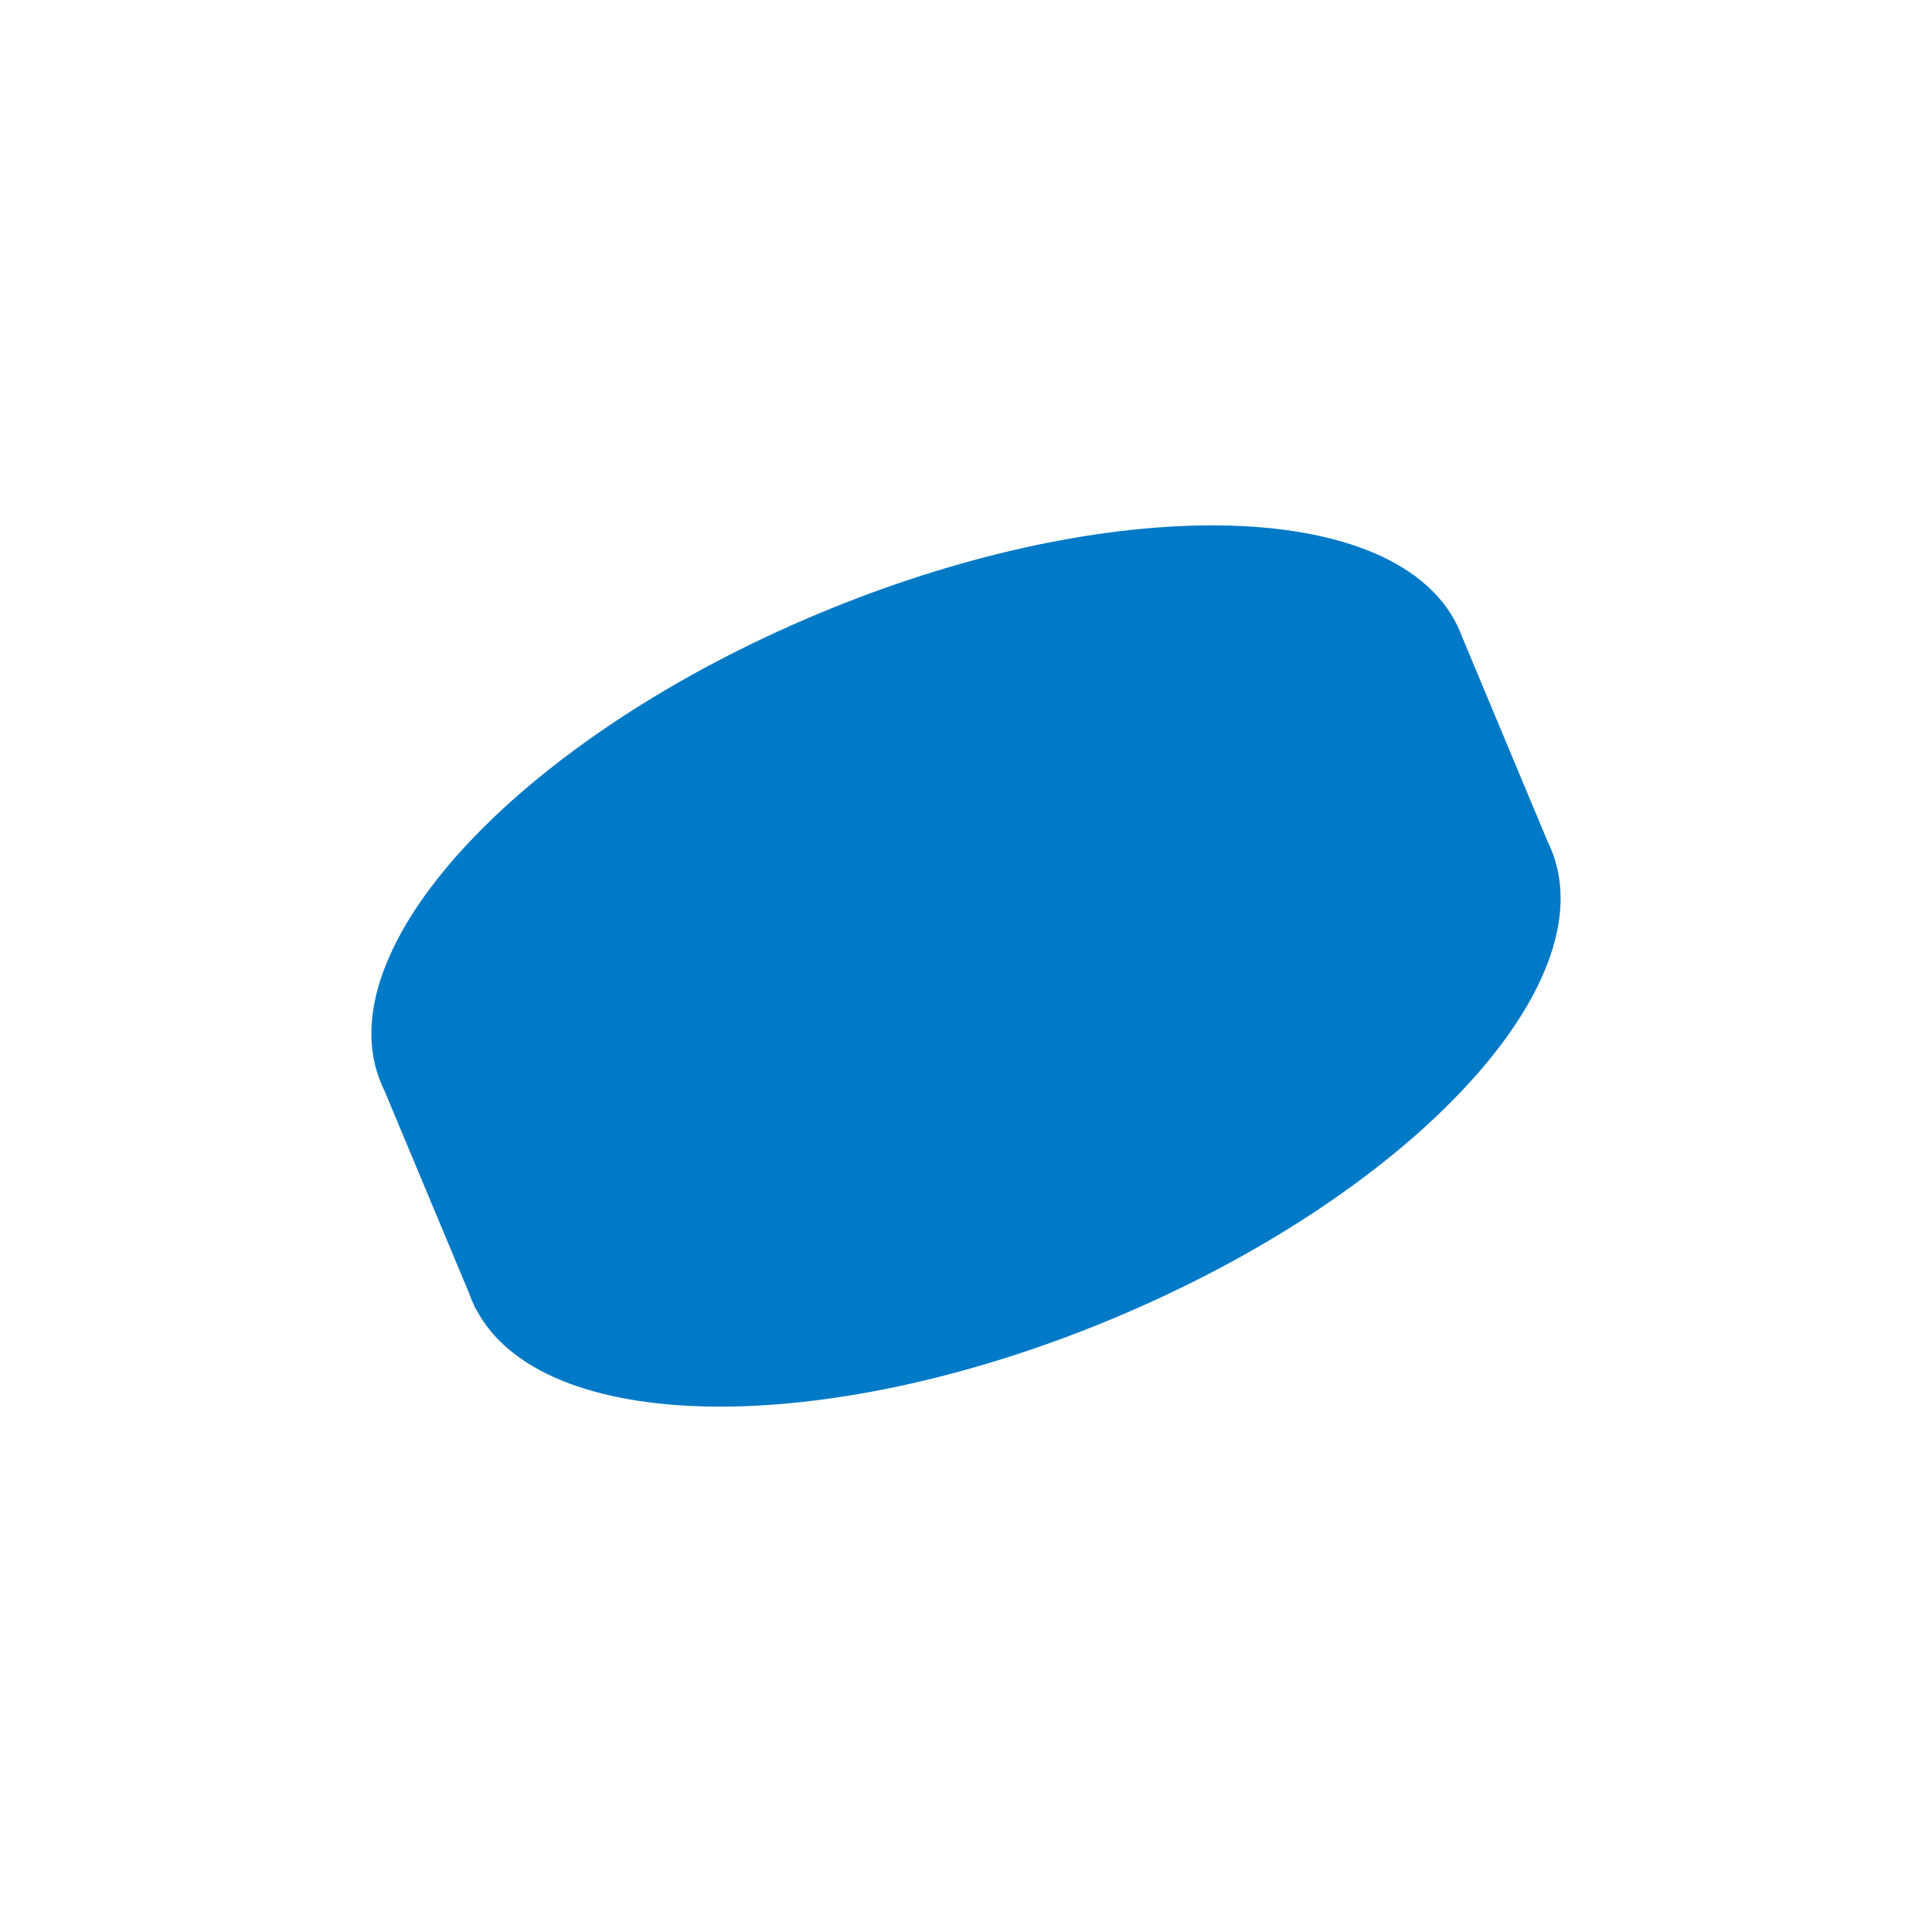
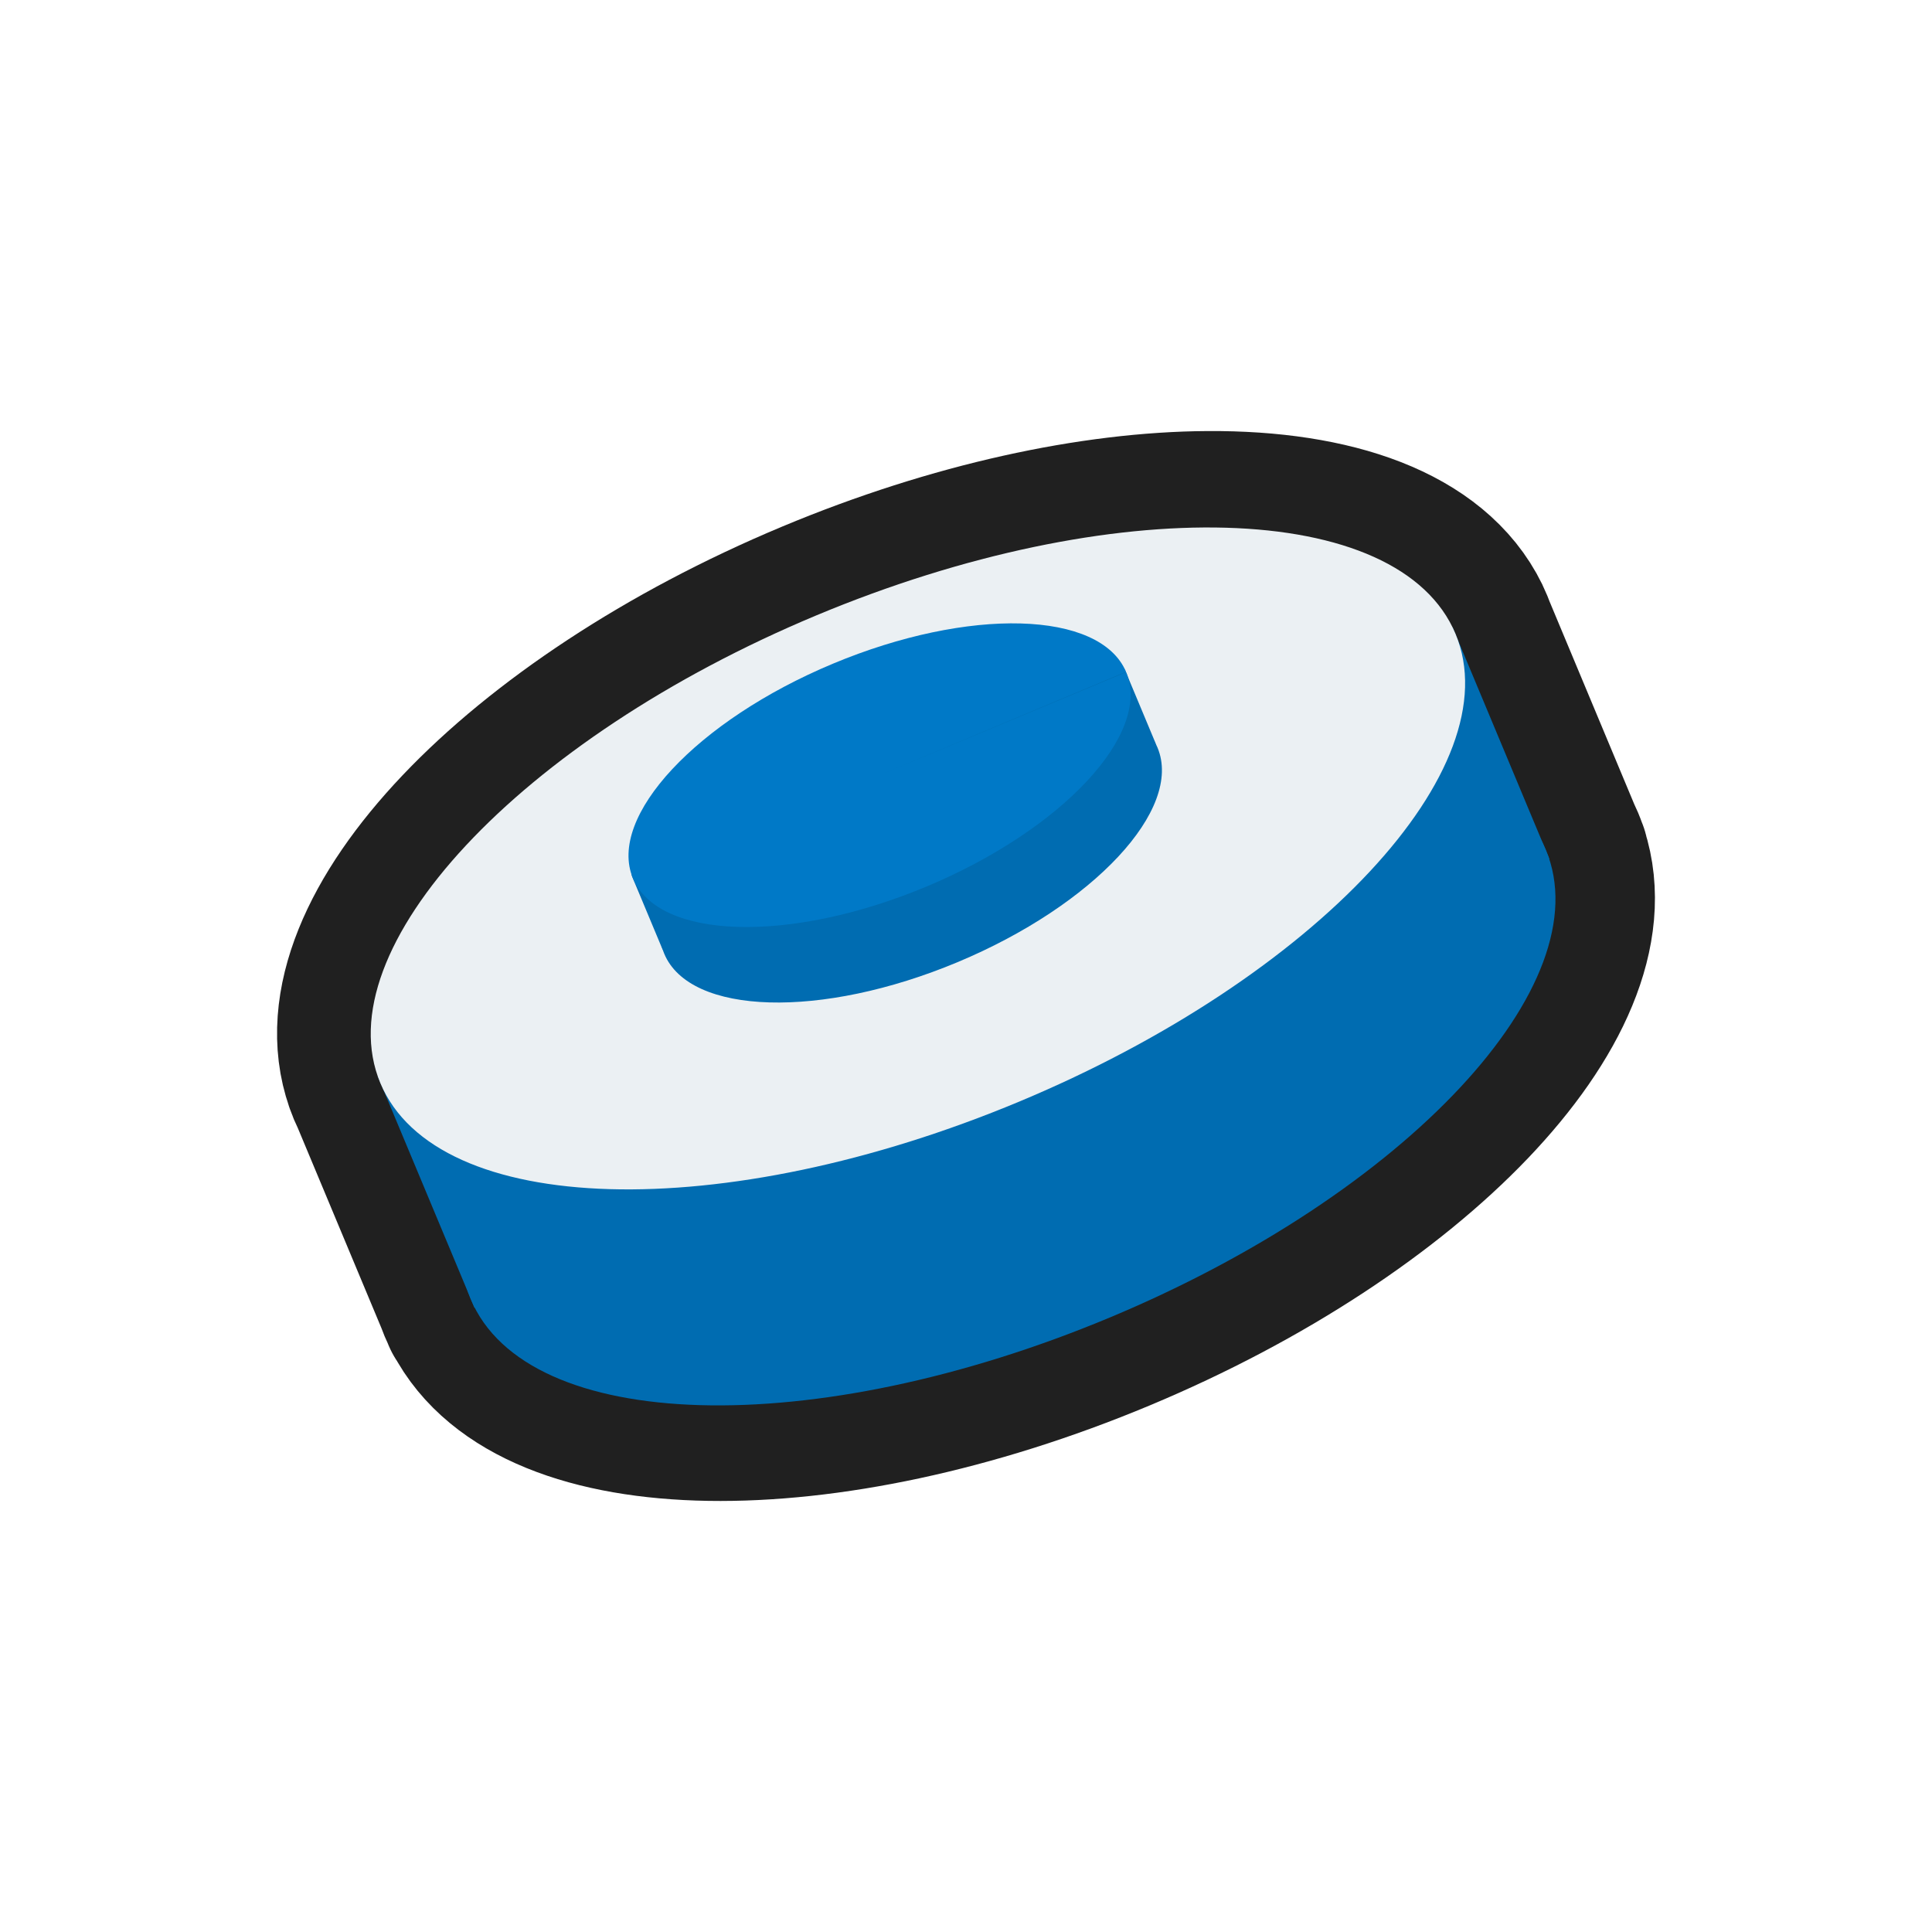
<svg xmlns="http://www.w3.org/2000/svg" xmlns:xlink="http://www.w3.org/1999/xlink" width="512" height="512" id="svg8471" version="1.1">
  <defs id="defs8473">
    <linearGradient xlink:href="#linearGradient3837-2-7" id="linearGradient4078" gradientUnits="userSpaceOnUse" gradientTransform="matrix(0.7071068,0.7071068,-0.7071068,0.7071068,235.9479,695.472)" x1="740.82" y1="357.632" x2="1074.445" y2="357.632" />
    <linearGradient id="linearGradient3837-2-7">
      <stop style="stop-color:#2e4f67;stop-opacity:0.204;" offset="0" id="stop3839-9-8" />
      <stop style="stop-color:#7e9cbd;stop-opacity:0.106;" offset="1" id="stop3841-81-8" />
    </linearGradient>
    <linearGradient id="linearGradient3837-2-1-7">
      <stop style="stop-color:#2e4f67;stop-opacity:0.204;" offset="0" id="stop3839-9-83-7" />
      <stop style="stop-color:#7e9cbd;stop-opacity:0.106;" offset="1" id="stop3841-81-17-2" />
    </linearGradient>
    <linearGradient xlink:href="#linearGradient3837-2-9" id="linearGradient4174" gradientUnits="userSpaceOnUse" gradientTransform="matrix(0.7071068,0.7071068,-0.7071068,0.7071068,-1476.052,355.472)" x1="740.82" y1="357.632" x2="1074.445" y2="357.632" />
    <linearGradient id="linearGradient3837-2-9">
      <stop style="stop-color:#2e4f67;stop-opacity:0.204;" offset="0" id="stop3839-9-5" />
      <stop style="stop-color:#7e9cbd;stop-opacity:0.106;" offset="1" id="stop3841-81-4" />
    </linearGradient>
    <clipPath clipPathUnits="userSpaceOnUse" id="clipPath8398-05">
      <rect style="fill:#7a878c;fill-opacity:1;stroke:none" id="rect8400-7" width="272.943" height="272.943" x="-2447.215" y="-834.579" ry="33.474" />
    </clipPath>
    <clipPath clipPathUnits="userSpaceOnUse" id="clipPath8708-2">
      <rect style="fill:#ebe24b;fill-opacity:1;stroke:none" id="rect8710-7" width="272.943" height="272.943" x="-2153.058" y="-833.165" ry="33.474" />
    </clipPath>
    <linearGradient id="linearGradient3837-5-4-5-5-2">
      <stop style="stop-color:#2e4f67;stop-opacity:0.204;" offset="0" id="stop3839-90-1-3-5-8" />
      <stop style="stop-color:#7e9cbd;stop-opacity:0.106;" offset="1" id="stop3841-70-8-5-5-3" />
    </linearGradient>
    <clipPath clipPathUnits="userSpaceOnUse" id="clipPath9000-0">
      <rect style="fill:#25cb5e;fill-opacity:1;stroke:none" id="rect9002-8" width="272.943" height="272.943" x="-2444.386" y="-541.837" ry="33.474" />
    </clipPath>
  </defs>
  <g id="layer1" transform="translate(0,-540.3622)">
-     <path style="fill:#0079c7;fill-opacity:1;stroke:none" d="m 320.135,679.594 c -29.759,0.176 -66.146,7.898 -103.17,23.369 -77.696,32.465 -129.208,86.9 -116.666,122.659 0.012,0.026 0.012,0.052 0.019,0.078 0.201,0.568 0.413,1.127 0.646,1.685 0.233,0.558 0.482,1.104 0.744,1.645 0.022,0.047 0.055,0.09 0.078,0.137 l 22.565,54.004 0.099,0.274 c 0.173,0.475 0.353,0.942 0.548,1.41 0.197,0.471 0.409,0.931 0.627,1.391 0.04,0.085 0.077,0.171 0.118,0.255 l 0.294,0.725 0.078,-0.04 c 17.234,33.448 91.706,34.832 168.926,2.566 77.218,-32.266 128.565,-86.228 116.881,-121.993 l 0.04,-0.019 -0.176,-0.431 c -0.229,-0.667 -0.491,-1.325 -0.764,-1.978 -0.233,-0.558 -0.481,-1.104 -0.744,-1.645 -0.016,-0.035 -0.042,-0.063 -0.059,-0.099 l -22.742,-54.435 c -0.158,-0.427 -0.313,-0.851 -0.49,-1.273 -0.208,-0.499 -0.434,-1.003 -0.666,-1.489 -0.037,-0.075 -0.061,-0.159 -0.098,-0.235 -8.697,-17.836 -33.389,-26.754 -66.09,-26.561 z" id="rect4573-5-4-6-49" />
+     <g transform="translate(-3398.343,-13.68366)" id="g6241">
+       <path style="fill:none;stroke:#202020;stroke-width:50;stroke-linecap:round;stroke-linejoin:round;stroke-miterlimit:4;stroke-opacity:1;stroke-dasharray:none" d="m 3718.478,693.278 c -29.759,0.176 -66.146,7.898 -103.17,23.369 -77.696,32.465 -129.208,86.9 -116.666,122.659 0.012,0.026 0.012,0.052 0.019,0.078 0.201,0.568 0.413,1.127 0.646,1.685 0.233,0.558 0.482,1.104 0.744,1.645 0.022,0.047 0.055,0.09 0.078,0.137 l 22.565,54.004 0.099,0.274 c 0.173,0.475 0.353,0.942 0.548,1.41 0.197,0.471 0.409,0.931 0.627,1.391 0.04,0.085 0.077,0.171 0.118,0.255 l 0.294,0.725 0.078,-0.04 c 17.234,33.448 91.707,34.832 168.927,2.566 77.218,-32.266 128.565,-86.228 116.881,-121.993 l 0.04,-0.019 -0.176,-0.431 c -0.229,-0.667 -0.491,-1.325 -0.764,-1.978 -0.233,-0.558 -0.481,-1.104 -0.744,-1.645 -0.016,-0.035 -0.041,-0.063 -0.059,-0.099 l -22.742,-54.435 c -0.158,-0.427 -0.313,-0.851 -0.49,-1.273 -0.208,-0.499 -0.434,-1.003 -0.666,-1.489 -0.037,-0.075 -0.061,-0.159 -0.097,-0.235 -8.697,-17.836 -33.389,-26.754 -66.09,-26.561 z" id="rect4573-5-4-6-49-3-1-5-5-8" />
+       <g id="g5468">
+         <rect transform="matrix(0.9226884,-0.3855465,0.3855465,0.9226884,0,0)" y="2123.245" x="2904.401" height="66.506" width="308.702" id="rect4573-5-4-9-9" style="fill:#006cb1;fill-opacity:1;stroke:none" />
+         <path transform="matrix(3.63027,-1.516913,1.028753,2.462007,1042.082,2479.798)" d="m 815.294,-188.389 c 0,14.449 -17.57,26.163 -39.244,26.163 -21.674,0 -39.244,-11.714 -39.244,-26.163 0,-14.449 17.57,-26.163 39.244,-26.163 21.674,0 39.244,11.714 39.244,26.163 z" id="path4571-0-9-6-6-5" style="fill:#006cb1;fill-opacity:1;stroke:none" />
+         <path transform="matrix(3.63027,-1.516913,1.028753,2.462007,1018.137,2422.556)" d="m 815.294,-188.389 c 0,14.449 -17.57,26.163 -39.244,26.163 -21.674,0 -39.244,-11.714 -39.244,-26.163 0,-14.449 17.57,-26.163 39.244,-26.163 21.674,0 39.244,11.714 39.244,26.163 z" id="path4571-4-9-1-3" style="fill:#ebf0f3;fill-opacity:1;stroke:none" />
+       </g>
+       <g id="g5463">
+         <rect ry="2.113" style="fill:#006cb1;fill-opacity:1;stroke:none" id="rect4573-3-6-4" width="141.627" height="24.831" x="2987.003" y="2098.272" transform="matrix(0.9226884,-0.3855465,0.3855465,0.9226884,0,0)" />
+         <path style="fill:#006cb1;fill-opacity:1;stroke:none" id="path4571-0-1-0-6" d="m 815.294,-188.389 c 0,14.449 -17.57,26.163 -39.244,26.163 -21.674,0 -39.244,-11.714 -39.244,-26.163 0,-14.449 17.57,-26.163 39.244,-26.163 21.674,0 39.244,11.714 39.244,26.163 z" transform="matrix(1.665507,-0.6959341,0.4719745,1.129528,2436.134,1532.358)" />
+         <path style="fill:#0079c7;fill-opacity:1;stroke:none" id="path4571-2-7-9" d="m 815.294,-188.389 c 0,14.449 -17.57,26.163 -39.244,26.163 -21.674,0 -39.244,-11.714 -39.244,-26.163 0,-14.449 17.57,-26.163 39.244,-26.163 21.626,0 39.176,11.663 39.244,26.08 l -39.244,0.083 z" transform="matrix(1.665507,-0.6959341,0.4719745,1.129528,2427.829,1512.35)" />
+       </g>
+     </g>
  </g>
  <g id="layer2" style="display:none">
    <g transform="matrix(0.703125,0.703125,-0.703125,0.703125,1287.789,-397.0953)" id="g4277-1-6" style="opacity:0.25;fill:#000000;fill-opacity:1">
      <rect style="fill:#000000;fill-opacity:1;stroke:none" id="rect4187-0-0-3" width="64" height="192" x="1180.362" y="159.071" transform="matrix(0,1,-1,0,0,0)" />
      <rect style="fill:#000000;fill-opacity:1;stroke:none" id="rect4187-0-7-2-7" width="64" height="192" x="223.071" y="-1308.362" transform="scale(-1,-1)" />
    </g>
    <g transform="matrix(0.703125,0.703125,-0.703125,0.703125,1287.789,-417.0953)" id="g4277-1" style="fill:#eb0000;fill-opacity:1">
      <rect style="fill:#eb0000;fill-opacity:1;stroke:none" id="rect4187-0-0" width="64" height="192" x="1180.362" y="159.071" transform="matrix(0,1,-1,0,0,0)" />
      <rect style="fill:#eb0000;fill-opacity:1;stroke:none" id="rect4187-0-7-2" width="64" height="192" x="223.071" y="-1308.362" transform="scale(-1,-1)" />
    </g>
  </g>
  <g id="layer3" style="display:none">
    <path style="opacity:0.25;fill:#e0ad00;fill-opacity:1;stroke:none;display:inline" id="path3010" d="m 508.571,258.429 a 254.286,256.429 0 1 1 -508.571,0 254.286,256.429 0 1 1 508.571,0 z" transform="matrix(0.6370786,0,0,0.6317549,94,92.73648)" />
  </g>
</svg>
